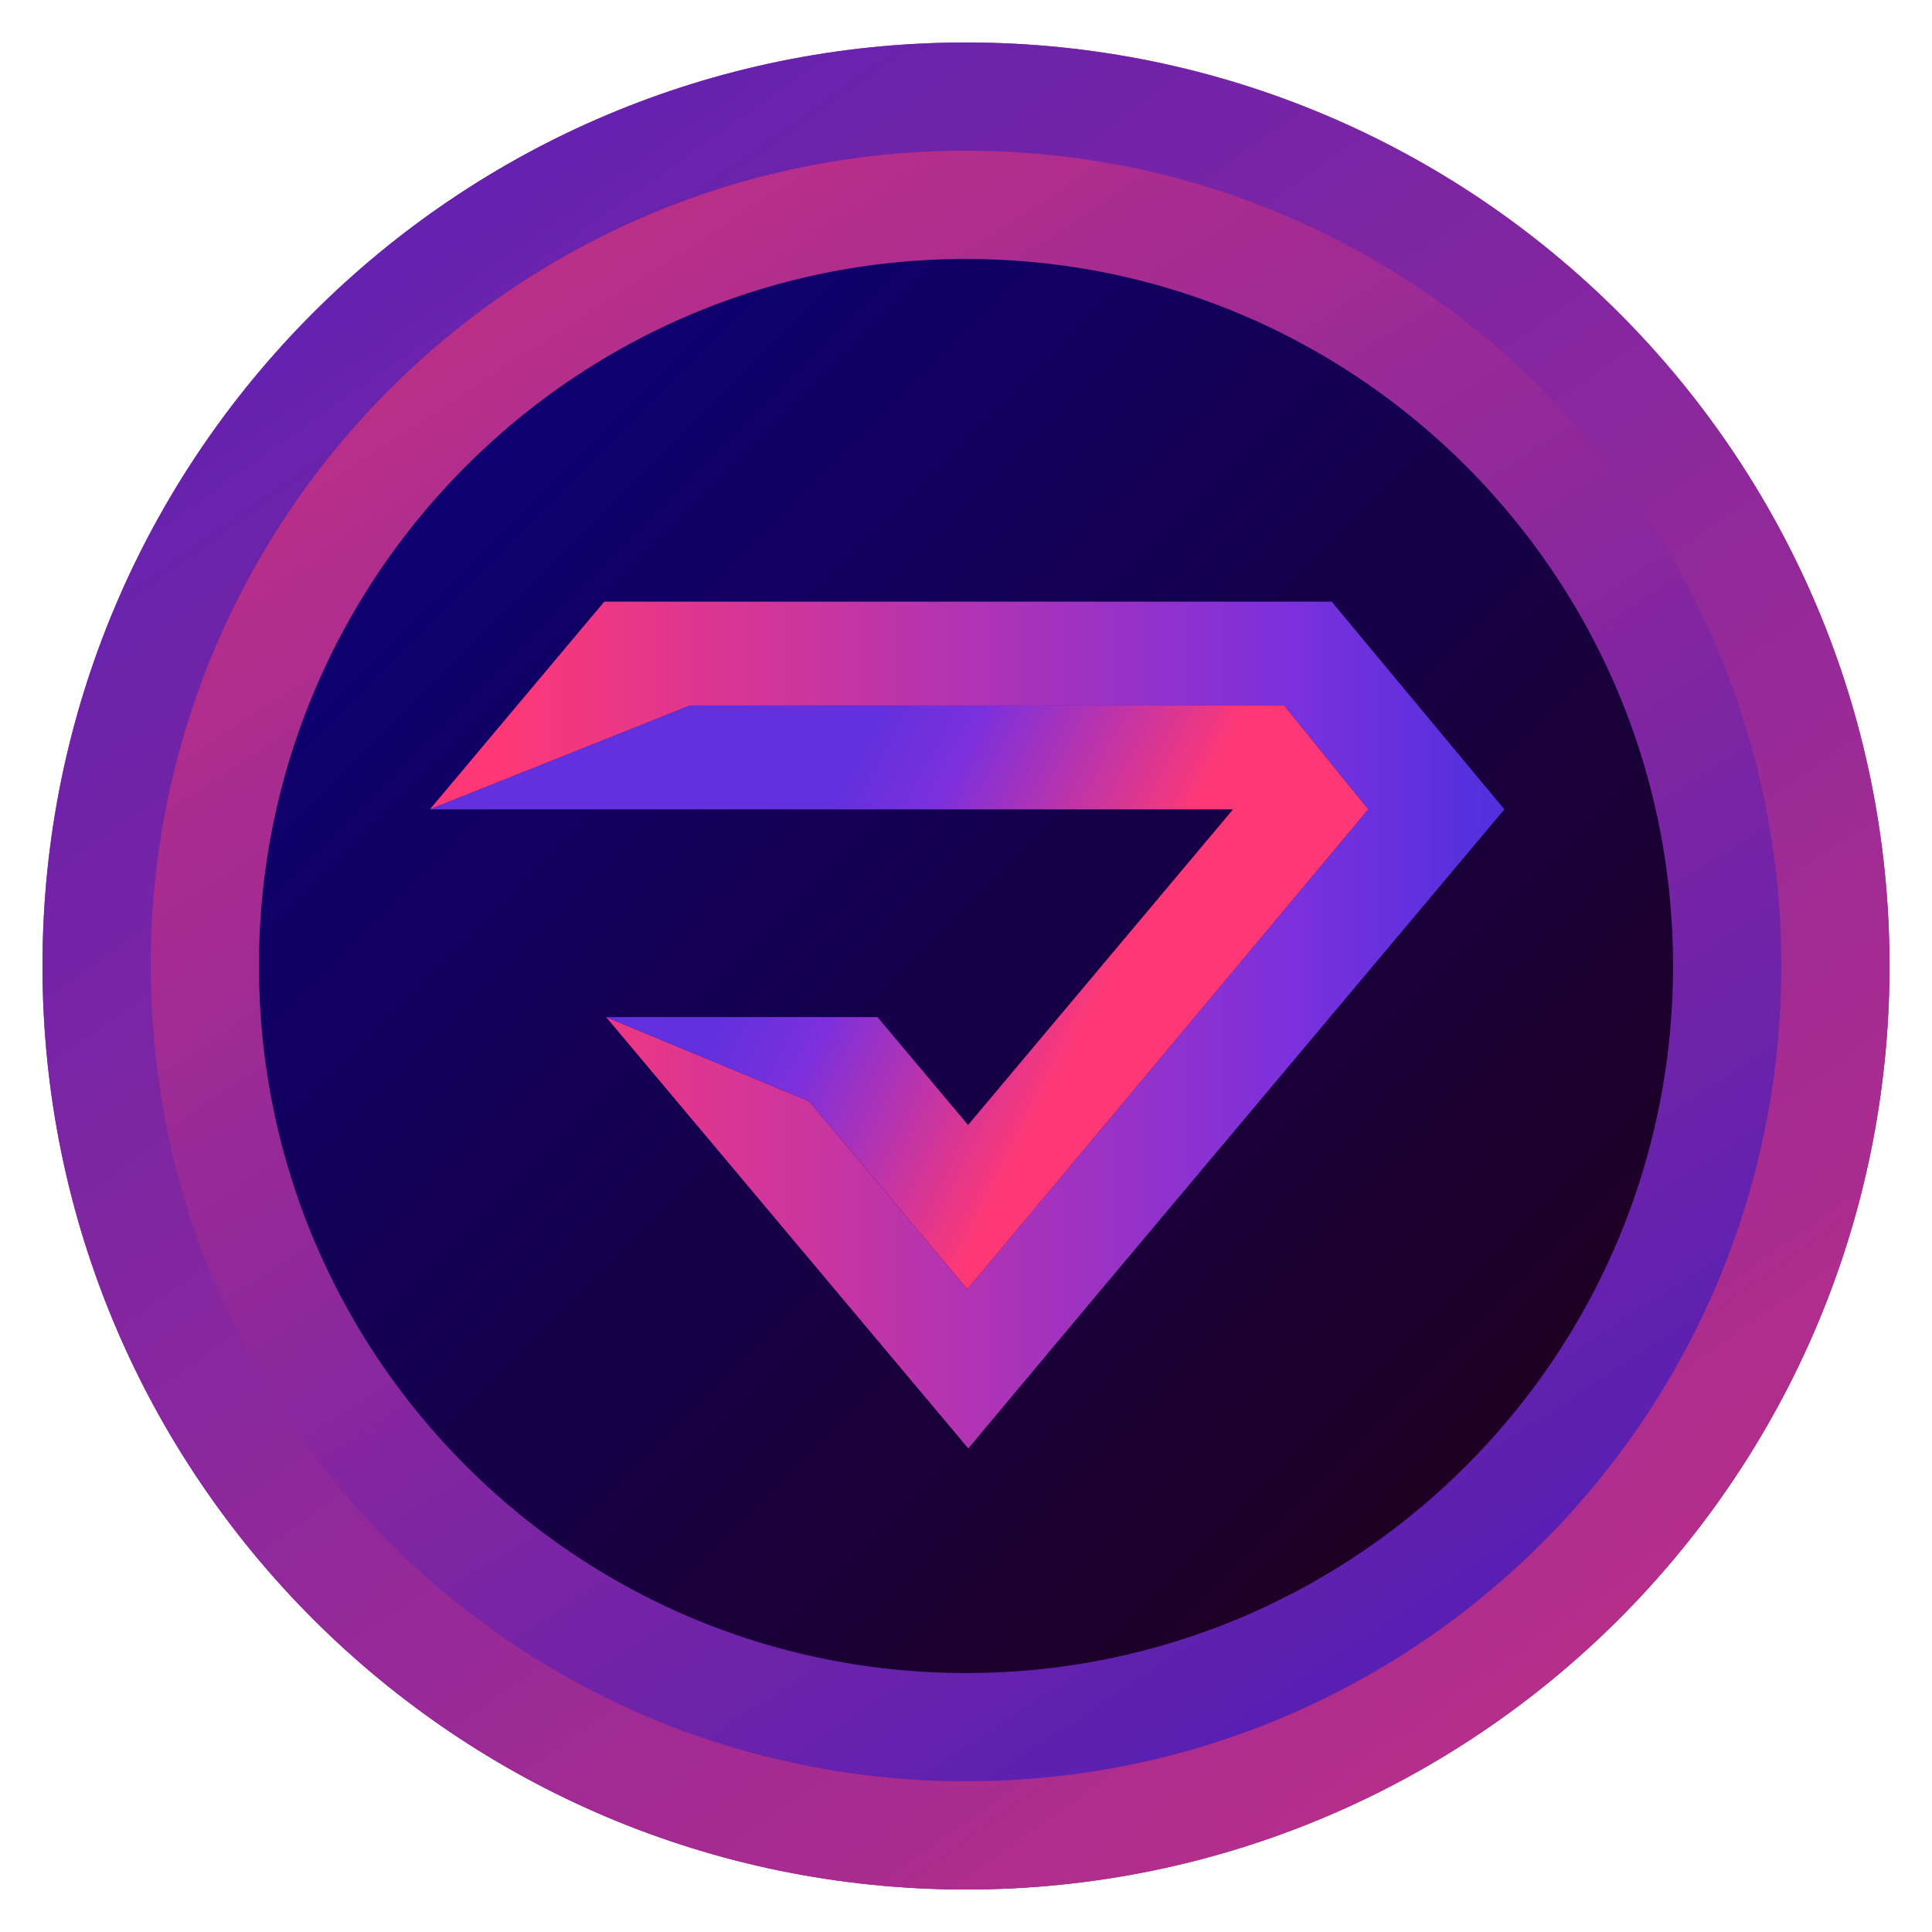
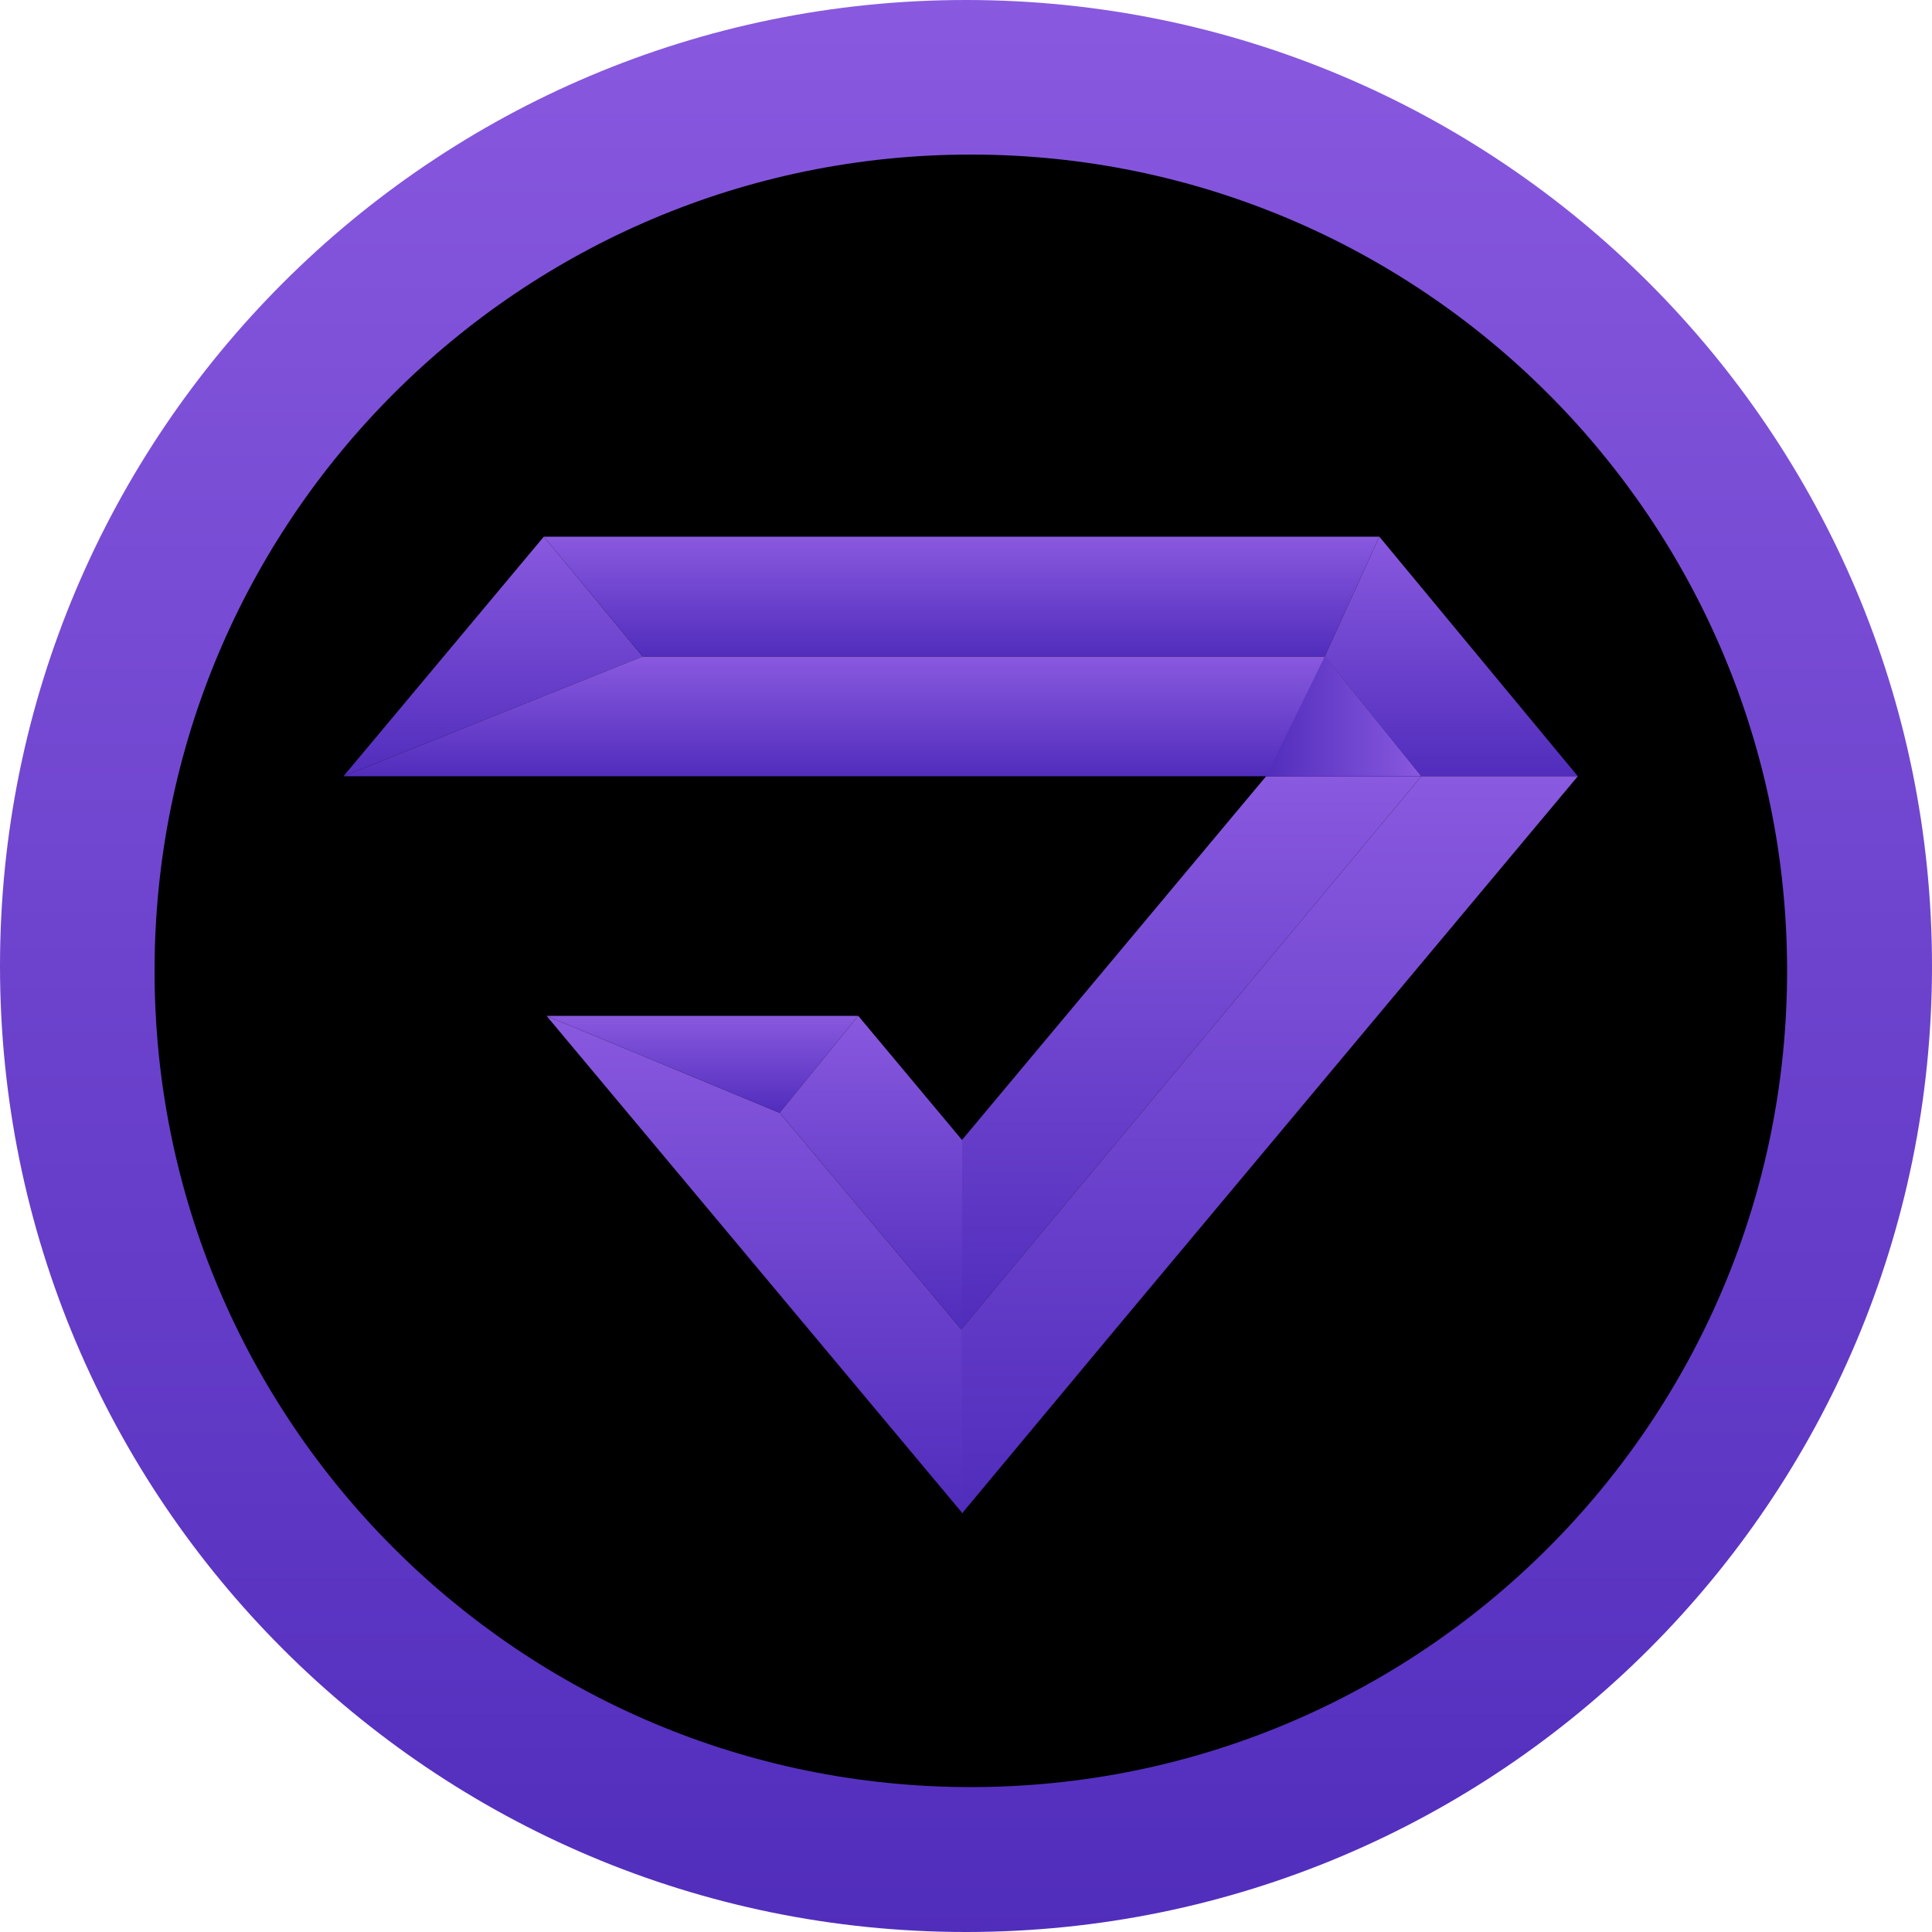
<svg xmlns="http://www.w3.org/2000/svg" width="200px" height="200px" viewBox="0 0 200 200" version="1.1">
  <defs>
-     <linearGradient x1="100%" y1="100%" x2="0%" y2="1.11022302e-14%" id="linearGradient-1">
-       <stop stop-color="#24000B" offset="0%" />
-       <stop stop-color="#080089" offset="100%" />
+     <linearGradient x1="50%" y1="0%" x2="50%" y2="100%" id="linearGradient-1">
+       <stop stop-color="#8959DF" offset="0%" />
+       <stop stop-color="#512DBC" offset="100%" />
    </linearGradient>
-     <linearGradient x1="28.334%" y1="5.92%" x2="82.393%" y2="89.14%" id="linearGradient-2">
-       <stop stop-color="#D1359A" offset="0%" />
-       <stop stop-color="#6323CA" offset="100%" />
+     <linearGradient x1="50%" y1="0%" x2="50%" y2="100%" id="linearGradient-2">
+       <stop stop-color="#8959DF" offset="0%" />
+       <stop stop-color="#512DBC" offset="100%" />
    </linearGradient>
-     <linearGradient x1="13.073%" y1="3.492%" x2="77.481%" y2="94.613%" id="linearGradient-3">
-       <stop stop-color="#6B25C7" offset="0%" />
-       <stop stop-color="#CC349C" offset="100%" />
+     <linearGradient x1="50%" y1="0%" x2="50%" y2="100%" id="linearGradient-3">
+       <stop stop-color="#8959DF" offset="0%" />
+       <stop stop-color="#512DBC" offset="100%" />
    </linearGradient>
-     <linearGradient x1="6.55%" y1="50%" x2="109.349%" y2="50%" id="linearGradient-4">
-       <stop stop-color="#FE3876" offset="0%" />
-       <stop stop-color="#7C30DD" offset="71.445%" />
-       <stop stop-color="#3A30DD" offset="100%" />
+     <linearGradient x1="50%" y1="0%" x2="50%" y2="100%" id="linearGradient-4">
+       <stop stop-color="#8959DF" offset="0%" />
+       <stop stop-color="#512DBC" offset="100%" />
    </linearGradient>
-     <linearGradient x1="35.916%" y1="38.749%" x2="71.487%" y2="50%" id="linearGradient-5">
-       <stop stop-color="#6330DD" offset="0%" />
-       <stop stop-color="#7C30DD" offset="28.555%" />
-       <stop stop-color="#FE3876" offset="100%" />
+     <linearGradient x1="100%" y1="50%" x2="0%" y2="50%" id="linearGradient-5">
+       <stop stop-color="#8959DF" offset="0%" />
+       <stop stop-color="#512DBC" offset="100%" />
+     </linearGradient>
+     <linearGradient x1="50%" y1="0%" x2="50%" y2="100%" id="linearGradient-6">
+       <stop stop-color="#8959DF" offset="0%" />
+       <stop stop-color="#512DBC" offset="100%" />
+     </linearGradient>
+     <linearGradient x1="50%" y1="0%" x2="50%" y2="100%" id="linearGradient-7">
+       <stop stop-color="#8959DF" offset="0%" />
+       <stop stop-color="#512DBC" offset="100%" />
+     </linearGradient>
+     <linearGradient x1="50%" y1="0%" x2="50%" y2="100%" id="linearGradient-8">
+       <stop stop-color="#8959DF" offset="0%" />
+       <stop stop-color="#512DBC" offset="100%" />
+     </linearGradient>
+     <linearGradient x1="50%" y1="0%" x2="50%" y2="100%" id="linearGradient-9">
+       <stop stop-color="#8959DF" offset="0%" />
+       <stop stop-color="#512DBC" offset="100%" />
+     </linearGradient>
+     <linearGradient x1="50%" y1="0%" x2="50%" y2="100%" id="linearGradient-10">
+       <stop stop-color="#8959DF" offset="0%" />
+       <stop stop-color="#512DBC" offset="100%" />
+     </linearGradient>
+     <linearGradient x1="50%" y1="0%" x2="50%" y2="100%" id="linearGradient-11">
+       <stop stop-color="#8959DF" offset="0%" />
+       <stop stop-color="#512DBC" offset="100%" />
    </linearGradient>
  </defs>
  <g id="WCKTON" stroke="none" stroke-width="1" fill="none" fill-rule="evenodd">
-     <g id="token-icon-wckton" transform="translate(10, 10)">
+     <g id="token-icon-wckton" fill-rule="nonzero">
      <g id="椭圆形">
-         <circle stroke="url(#linearGradient-2)" stroke-width="22.407" fill="url(#linearGradient-1)" cx="90" cy="90" r="84.398" />
-         <circle stroke="url(#linearGradient-3)" stroke-width="11.203" cx="90" cy="90" r="90" />
-         <circle stroke-opacity="0.114" stroke="#000000" stroke-width="22.407" cx="90" cy="90" r="84.398" />
+         <circle fill="url(#linearGradient-1)" cx="100" cy="100" r="93.776" />
+         <circle fill="url(#linearGradient-1)" cx="100" cy="100" r="100" />
+         <circle fill="#000000" cx="100.5" cy="100.5" r="84.5" />
      </g>
-       <g id="cKTON" transform="translate(34.50133, 52.28216)" fill-rule="nonzero">
-         <polygon id="形状结合" fill="url(#linearGradient-4)" points="18.245 43.007 39.247 51.71 55.64 71.166 97.136 21.503 88.427 10.752 26.957 10.752 2.32179421e-15 21.503 18.054 0 93.347 0 111.231 21.503 69.755 70.904 55.736 87.66" />
-         <polygon id="形状结合" fill="url(#linearGradient-5)" points="39.247 51.71 18.245 43.007 46.332 43.007 55.711 54.177 83.144 21.503 2.32179421e-15 21.503 26.957 10.752 88.427 10.752 97.136 21.503 55.64 71.166" />
+       <g id="CKTON@svg" transform="translate(35.55556, 55.55556)">
+         <polygon id="Path" fill="url(#linearGradient-2)" points="20.74 0 30.967 12.401 0 24.803" />
+         <polygon id="Combined-Shape" fill="url(#linearGradient-3)" points="63.998 62.49 95.512 24.803 111.585 24.803 63.917 82.085" />
+         <polygon id="Combined-Shape-Copy-16" fill="url(#linearGradient-4)" points="95.512 24.803 0 24.803 30.967 12.401 101.581 12.401 111.585 24.803" />
+         <polygon id="Combined-Shape-Copy-16" fill="url(#linearGradient-5)" points="95.512 24.803 101.581 12.401 111.585 24.803" />
+         <polygon id="Combined-Shape" fill="url(#linearGradient-6)" points="101.581 12.401 30.967 12.401 20.74 0 107.233 0" />
+         <polygon id="Combined-Shape-Copy" fill="url(#linearGradient-7)" points="111.585 24.803 101.581 12.401 107.233 0 127.778 24.803" />
+         <polygon id="Combined-Shape-Copy" fill="url(#linearGradient-8)" points="63.917 82.085 111.585 24.803 127.778 24.803 80.131 81.783 64.028 101.111" />
+         <polygon id="Combined-Shape-Copy" fill="url(#linearGradient-9)" points="45.149 59.645 63.981 82.085 64.092 101.111 21.023 49.606" />
+         <polygon id="Combined-Shape-Copy" fill="url(#linearGradient-10)" points="45.149 59.645 21.023 49.606 53.289 49.606" />
+         <polygon id="Combined-Shape" fill="url(#linearGradient-11)" points="53.289 49.606 45.149 59.645 63.981 82.085 64.062 62.49" />
      </g>
    </g>
  </g>
</svg>
